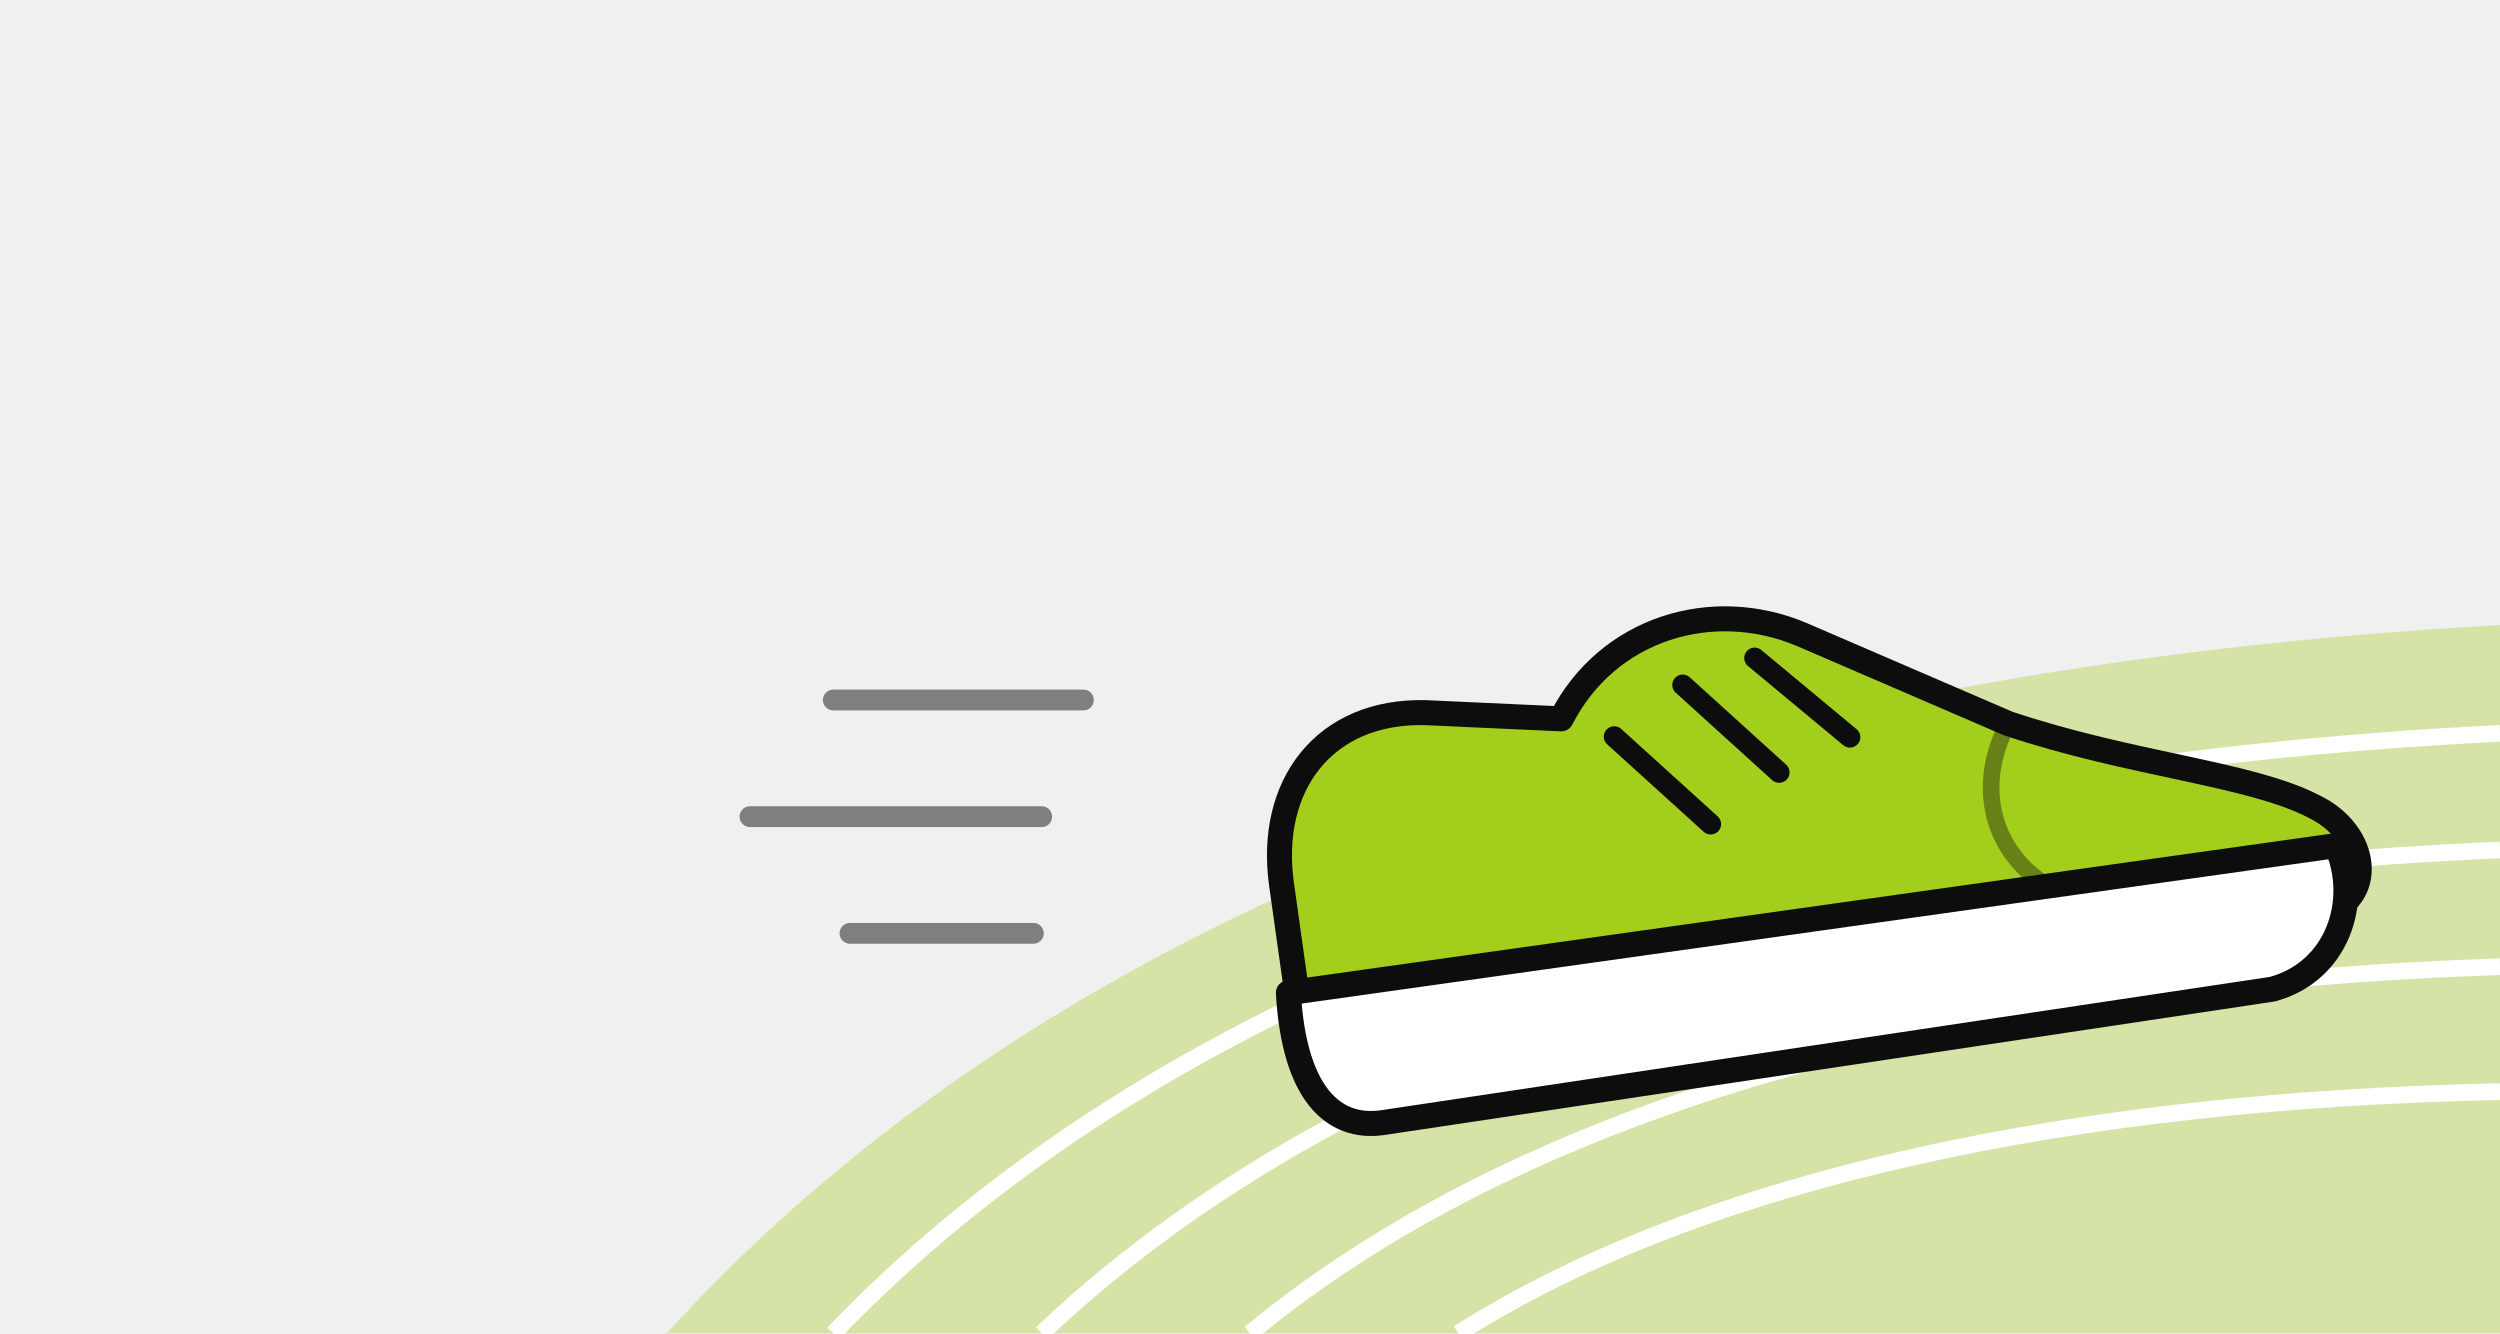
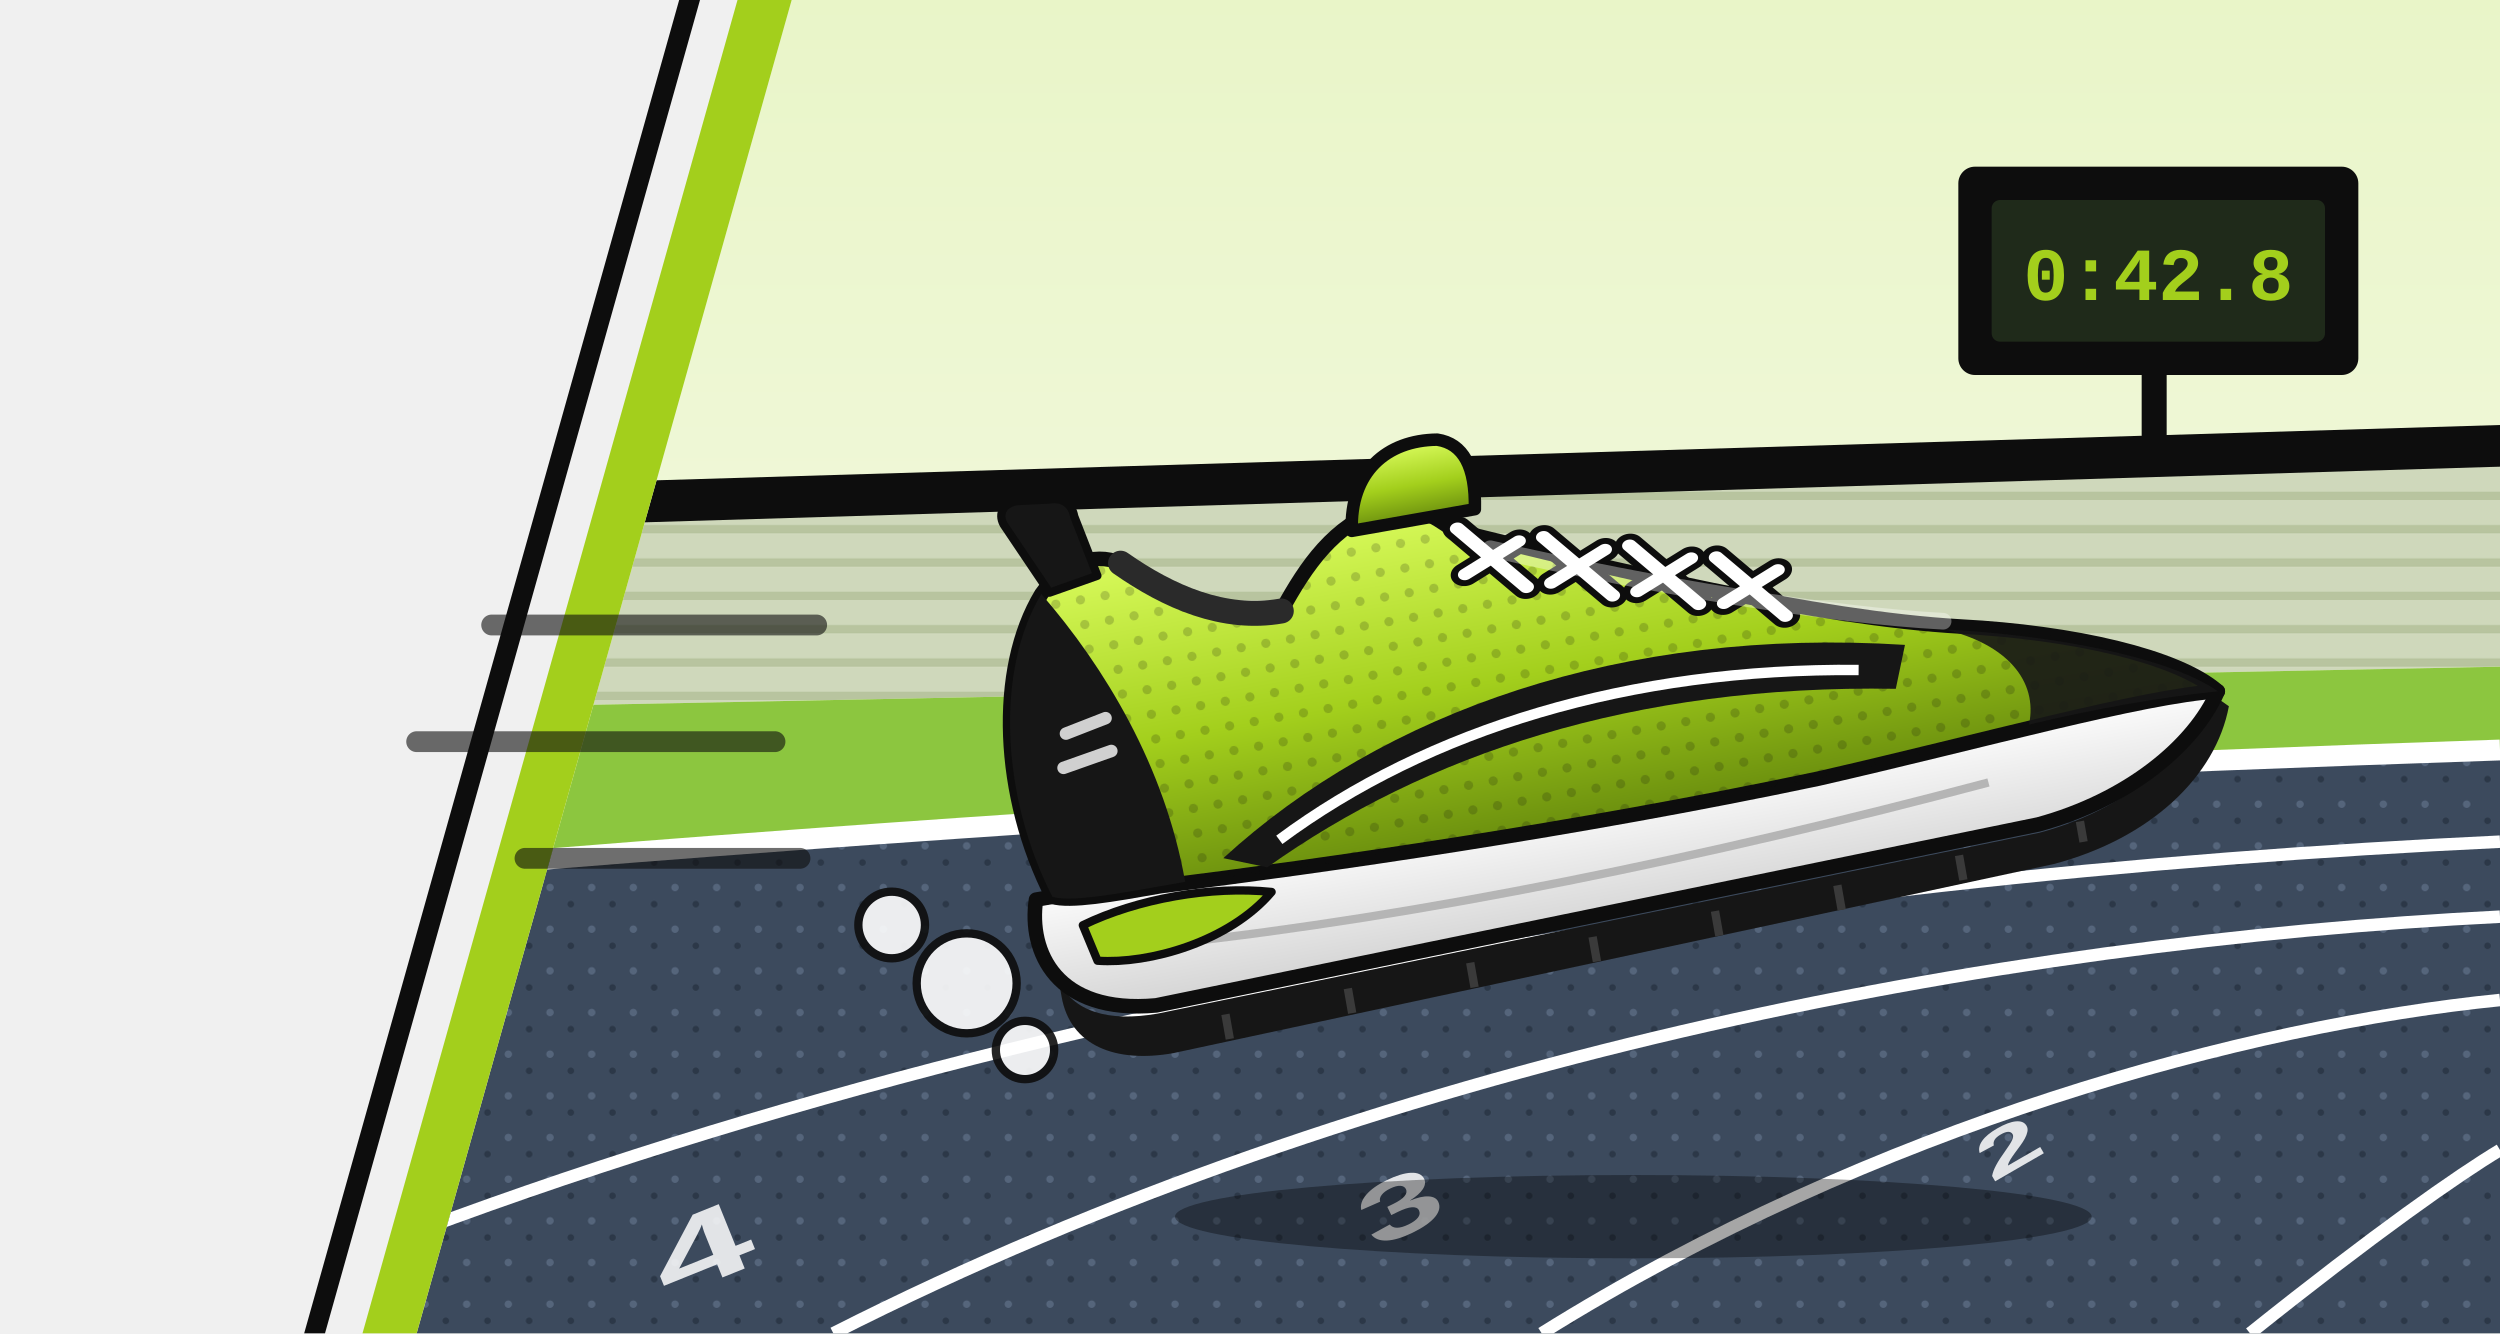
<svg xmlns="http://www.w3.org/2000/svg" viewBox="0 0 600 320" aria-hidden="true">
-   <path d="M160 320C260 210 420 160 600 150V320Z" fill="#a3cf1c" opacity="0.35" />
-   <g fill="none" stroke="#ffffff" stroke-width="4">
-     <path d="M200 320C290 226 440 184 600 176" />
-     <path d="M250 320C330 244 460 210 600 204" />
-     <path d="M300 320C370 262 480 236 600 232" />
-     <path d="M350 320C410 282 500 264 600 262" />
+   <defs>
+     <clipPath id="panel">
+       <polygon points="190,0 600,0 600,320 100,320" />
+     </clipPath>
+     <linearGradient id="sky" x1="0" y1="0" x2="0" y2="1">
+       <stop offset="0" stop-color="#e9f5c8" />
+       <stop offset="1" stop-color="#f9fcef" />
+     </linearGradient>
+     <pattern id="tartan" width="10" height="10" patternUnits="userSpaceOnUse">
+       <rect width="10" height="10" fill="#3c4a5d" />
+       <circle cx="2" cy="3" r="0.9" fill="#55657b" />
+       <circle cx="7" cy="7" r="0.8" fill="#2c3848" />
+     </pattern>
+     <pattern id="seats" width="8" height="8" patternUnits="userSpaceOnUse">
+       <rect width="8" height="8" fill="#cfd8bb" />
+       <rect y="6" width="8" height="2" fill="#b8c49f" />
+     </pattern>
+     <linearGradient id="upper" x1="0" y1="0" x2="0" y2="1">
+       <stop offset="0" stop-color="#d9fb5c" />
+       <stop offset="0.55" stop-color="#a3cf1c" />
+       <stop offset="1" stop-color="#6b8f0e" />
+     </linearGradient>
+     <linearGradient id="foam" x1="0" y1="0" x2="0" y2="1">
+       <stop offset="0" stop-color="#ffffff" />
+       <stop offset="1" stop-color="#d4d4d4" />
+     </linearGradient>
+     <pattern id="mesh" width="6" height="6" patternUnits="userSpaceOnUse">
+       <circle cx="3" cy="3" r="1.1" fill="#0d0d0d" opacity="0.18" />
+     </pattern>
+   </defs>
+   <g clip-path="url(#panel)">
+     <rect width="600" height="320" fill="url(#sky)" />
+     <polygon points="0,128 600,110 600,160 0,172" fill="url(#seats)" />
+     <polygon points="0,120 600,102 600,112 0,130" fill="#0d0d0d" />
+     <rect x="470" y="40" width="96" height="50" rx="4" fill="#0d0d0d" />
+     <rect x="478" y="48" width="80" height="34" rx="2" fill="#1f2a1a" />
+     <text x="518" y="72" text-anchor="middle" font-family="Courier New, monospace" font-weight="700" font-size="18" fill="#a3cf1c">0:42.8</text>
+     <rect x="514" y="90" width="6" height="16" fill="#0d0d0d" />
+     <polygon points="0,172 600,160 600,186 0,218" fill="#8cc63f" />
+     <path d="M0 218C200 198 420 186 600 180V320H0Z" fill="url(#tartan)" />
+     <g fill="none" stroke="#ffffff">
+       <path d="M0 218C200 198 420 186 600 180" stroke-width="5" />
+       <path d="M40 320C220 240 430 210 600 202" stroke-width="3" />
+       <path d="M200 320C330 254 480 226 600 220" stroke-width="3" />
+       <path d="M370 320C450 270 540 246 600 240" stroke-width="3" />
+       <path d="M540 320C570 296 590 282 600 276" stroke-width="3" />
+     </g>
+     <g font-family="Arial Black, Arial, Helvetica, sans-serif" font-weight="900" fill="#ffffff" opacity="0.85">
+       <text transform="translate(160 312) rotate(-22) scale(1 0.55)" font-size="44">4</text>
+       <text transform="translate(330 300) rotate(-26) scale(1 0.55)" font-size="36">3</text>
+       <text transform="translate(478 284) rotate(-30) scale(1 0.55)" font-size="28">2</text>
+     </g>
+     <ellipse cx="392" cy="292" rx="110" ry="10" fill="#000000" opacity="0.35" />
  </g>
-   <g transform="rotate(-8 420 150)" stroke="#0d0d0d" stroke-width="6" stroke-linejoin="round">
-     <path d="M300 196C300 172 316 156 340 160L372 166C386 146 412 142 432 154L478 182C506 196 534 202 548 212 560 220 560 236 546 238L314 240C304 240 300 232 300 222Z" fill="#a3cf1c" />
-     <path d="M298 222H552C556 236 548 252 532 254L316 256C304 256 296 246 298 222Z" fill="#ffffff" />
-     <path d="M384 172 404 196M402 162 422 186M420 158 440 180" fill="none" stroke-width="5" stroke-linecap="round" />
-     <path d="M478 182C468 196 470 212 482 222" fill="none" stroke-width="4" opacity="0.4" />
+   <polygon points="177,0 190,0 100,320 87,320" fill="#a3cf1c" />
+   <polygon points="163,0 168,0 78,320 73,320" fill="#0d0d0d" />
+   <g stroke="#0d0d0d" stroke-width="5" stroke-linecap="round" opacity="0.6">
+     <path d="M118 150H196M100 178H186M126 206H192" />
  </g>
-   <g stroke="#0d0d0d" stroke-width="5" stroke-linecap="round" opacity="0.5">
-     <path d="M200 168h60M180 196h70M204 224h44" />
+   <g fill="#ffffff" stroke="#0d0d0d" stroke-width="2" opacity="0.9">
+     <circle cx="232" cy="236" r="12" />
+     <circle cx="214" cy="222" r="8" />
+     <circle cx="246" cy="252" r="7" />
+   </g>
+   <g transform="translate(232 96) rotate(-10 150 70)" stroke-linejoin="round">
+     <path d="M12 120C12 132 22 138 36 138L252 130C276 128 294 116 300 100L296 96C288 110 272 120 250 122L34 128C22 128 14 124 12 116Z" fill="#161616" />
+     <g stroke="#3a3a3a" stroke-width="2">
+       <path d="M50 131V137M80 130V136M110 129V135M140 128V134M170 127V133M200 126V132M230 124V130M260 121V126" />
+     </g>
+     <path d="M10 96C6 108 10 124 34 126L250 120C272 118 290 108 298 96 292 92 280 92 268 94 200 100 120 100 40 96Z" fill="url(#foam)" stroke="#0d0d0d" stroke-width="3.5" />
+     <path d="M40 112C100 116 170 114 240 108" fill="none" stroke="#b5b5b5" stroke-width="2" />
+     <path d="M20 104C34 100 52 100 66 104 54 114 34 116 22 113Z" fill="#a3cf1c" stroke="#0d0d0d" stroke-width="2" />
+     <path d="M14 96C6 70 10 40 24 24 30 18 38 16 44 20 54 30 66 38 80 38 88 28 96 20 108 18 116 18 120 22 124 26 160 42 206 62 240 70 266 76 290 86 298 96 280 94 240 98 200 100 140 102 80 100 40 98 28 98 18 98 14 96Z" fill="url(#upper)" stroke="#0d0d0d" stroke-width="3.5" />
+     <path d="M14 96C6 70 10 40 24 24 30 18 38 16 44 20 54 30 66 38 80 38 88 28 96 20 108 18 116 18 120 22 124 26 160 42 206 62 240 70 266 76 290 86 298 96 280 94 240 98 200 100 140 102 80 100 40 98 28 98 18 98 14 96Z" fill="url(#mesh)" />
+     <path d="M14 96C6 70 10 40 24 24 36 44 46 70 46 98H40C28 98 18 98 14 96Z" fill="#161616" />
+     <path d="M24 58 34 56M22 66 34 64" stroke="#ffffff" stroke-width="3" stroke-linecap="round" opacity="0.8" />
+     <path d="M26 24 18 6C17 3 19 1 22 1L30 2C33 2 35 4 35 7L38 22Z" fill="#161616" stroke="#0d0d0d" stroke-width="2" />
+     <path d="M44 20C54 30 66 38 80 38" fill="none" stroke="#2a2a2a" stroke-width="6" stroke-linecap="round" />
+     <path d="M100 22C102 8 112 2 124 4 130 6 132 12 130 22Z" fill="url(#upper)" stroke="#0d0d0d" stroke-width="3" />
+     <path d="M236 70C262 76 288 86 298 96 284 95 268 95 252 96 256 86 250 76 236 70Z" fill="#161616" opacity="0.9" />
+     <path d="M56 94C100 66 160 56 226 72L222 82C160 70 108 78 66 98Z" fill="#161616" />
+     <path d="M70 92C110 72 160 66 214 76" fill="none" stroke="#ffffff" stroke-width="2.5" />
+     <g stroke-linecap="round" transform="translate(-4 9) scale(1 0.8)">
+       <path d="M129 21 143 42M143 28 129 35M149 28 163 49M163 35 149 42M169 35 183 56M183 42 169 49M189 43 203 64M203 50 189 57" stroke="#0d0d0d" stroke-width="7" />
+       <path d="M129 21 143 42M143 28 129 35M149 28 163 49M163 35 149 42M169 35 183 56M183 42 169 49M189 43 203 64M203 50 189 57" stroke="#ffffff" stroke-width="3.5" />
+     </g>
+     <path d="M132 32C170 48 210 62 236 68" fill="none" stroke="#ffffff" stroke-width="4" stroke-linecap="round" opacity="0.35" />
  </g>
</svg>
